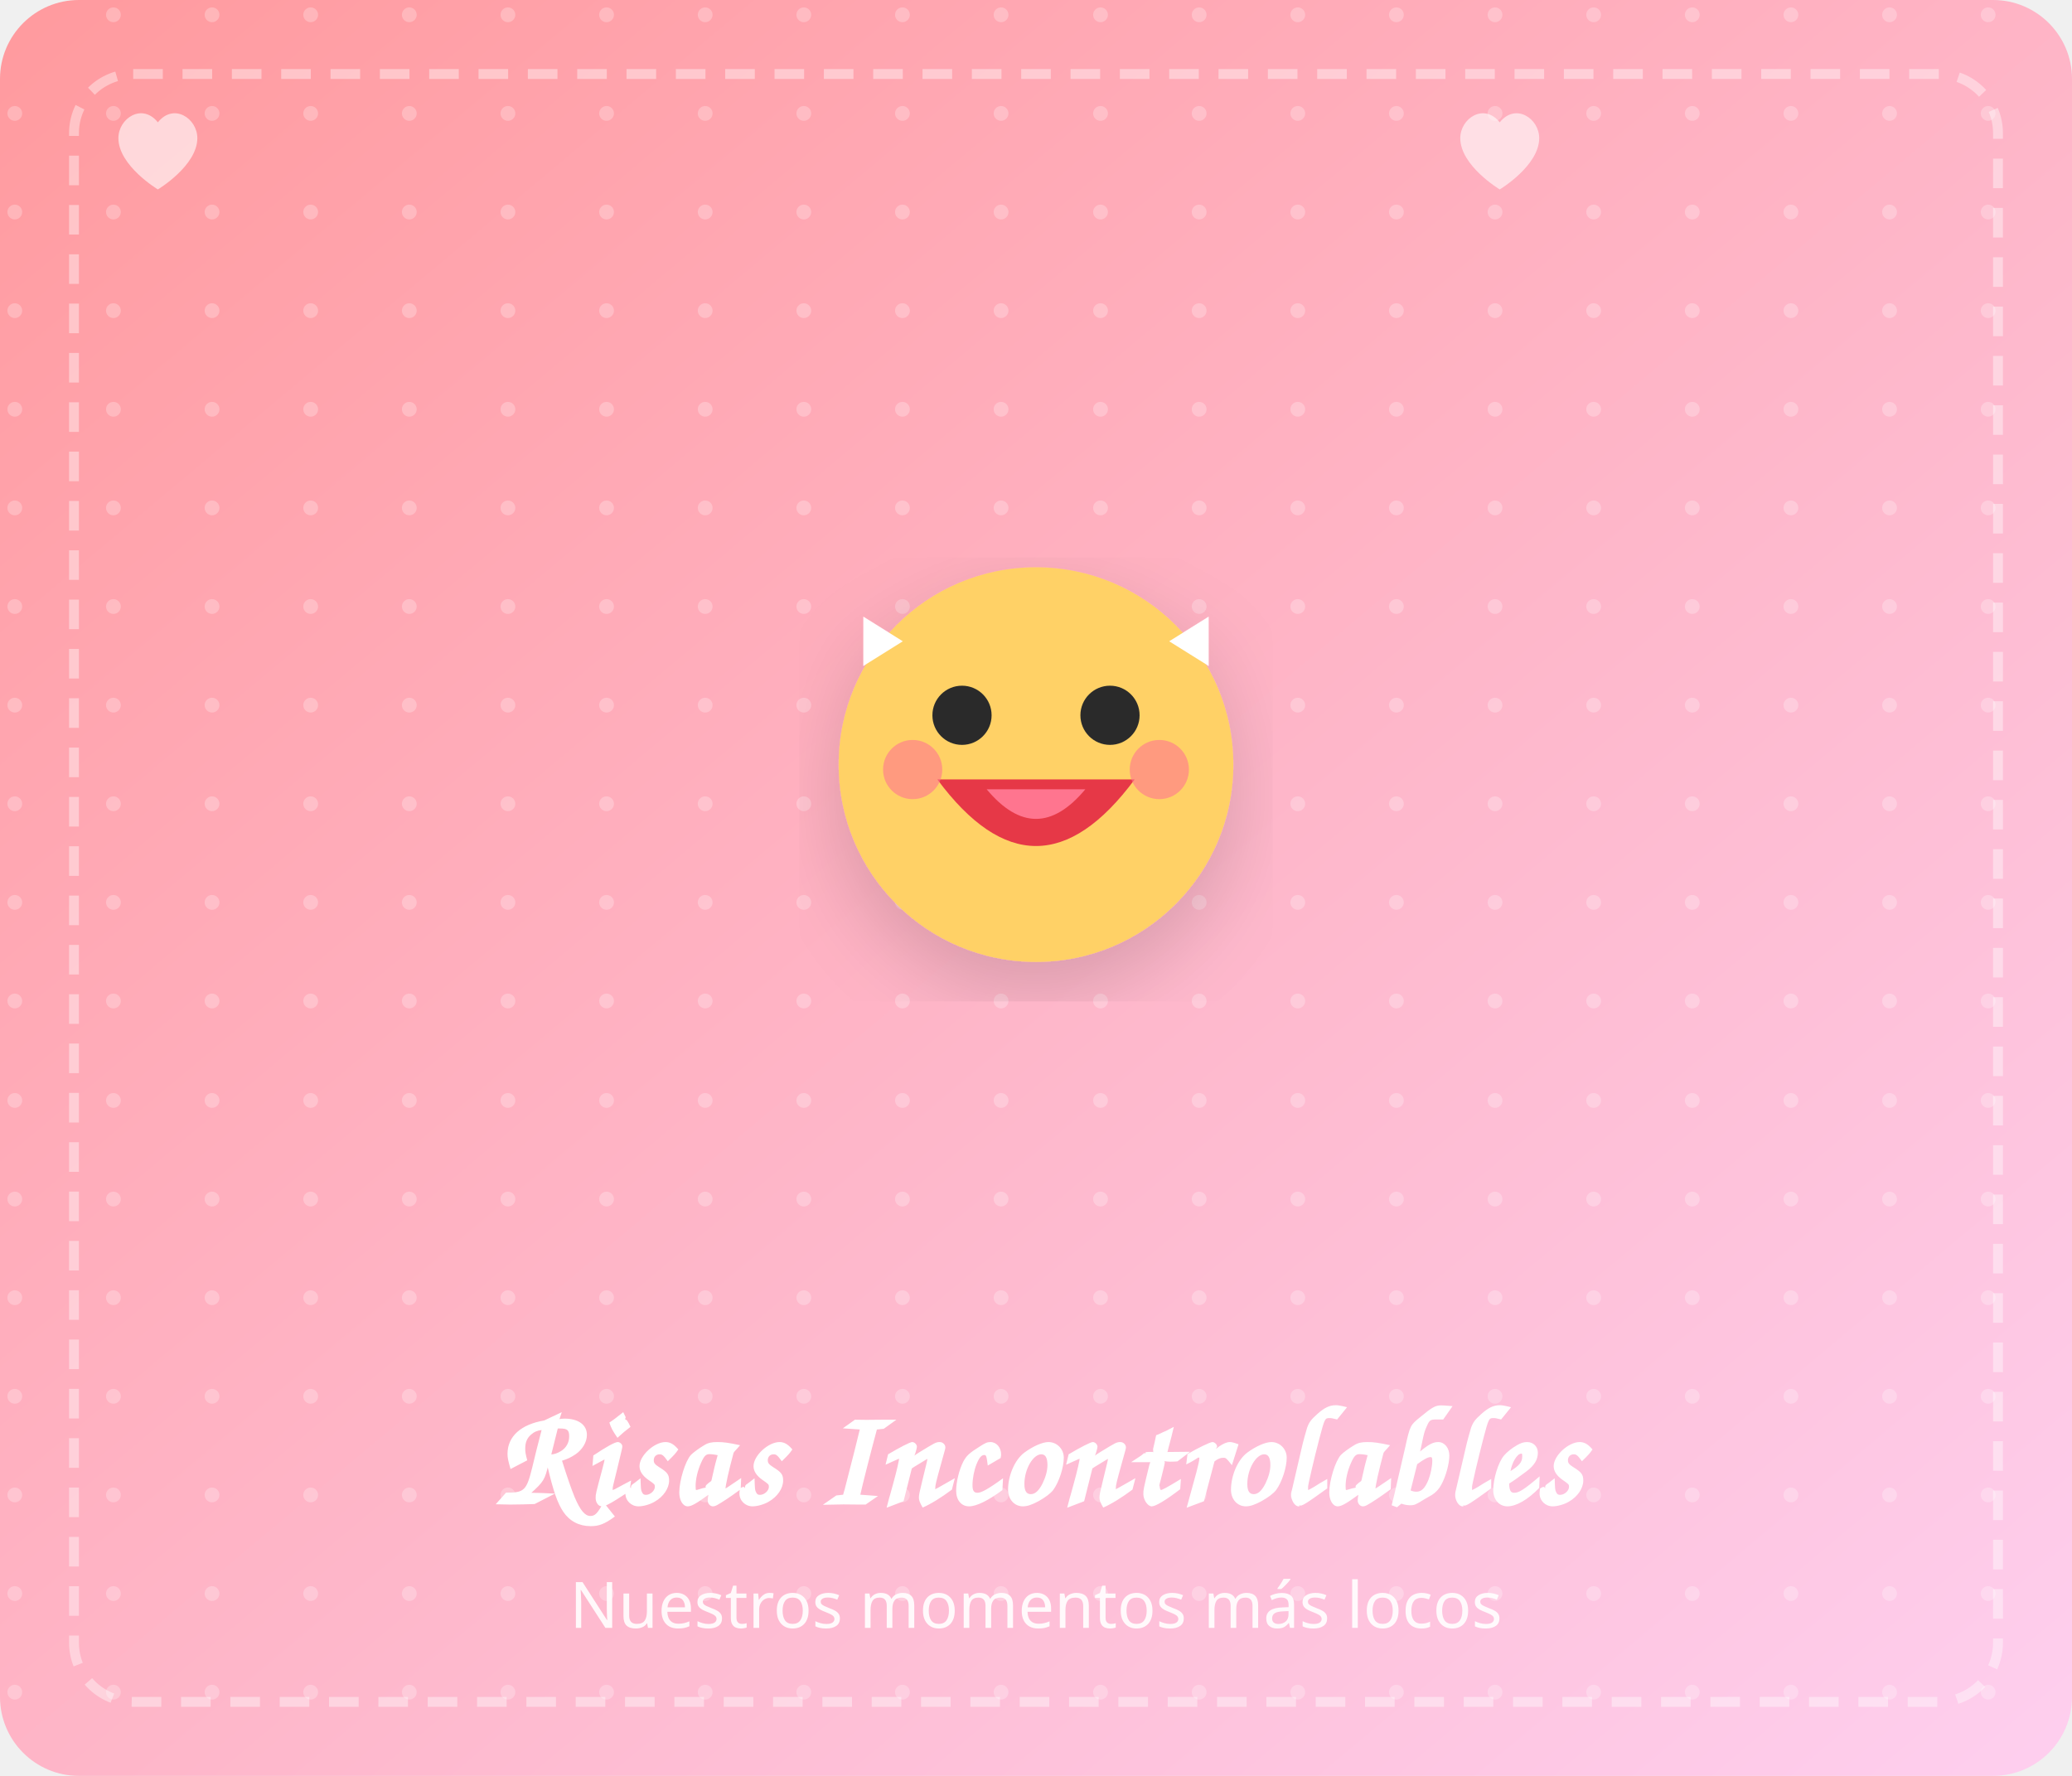
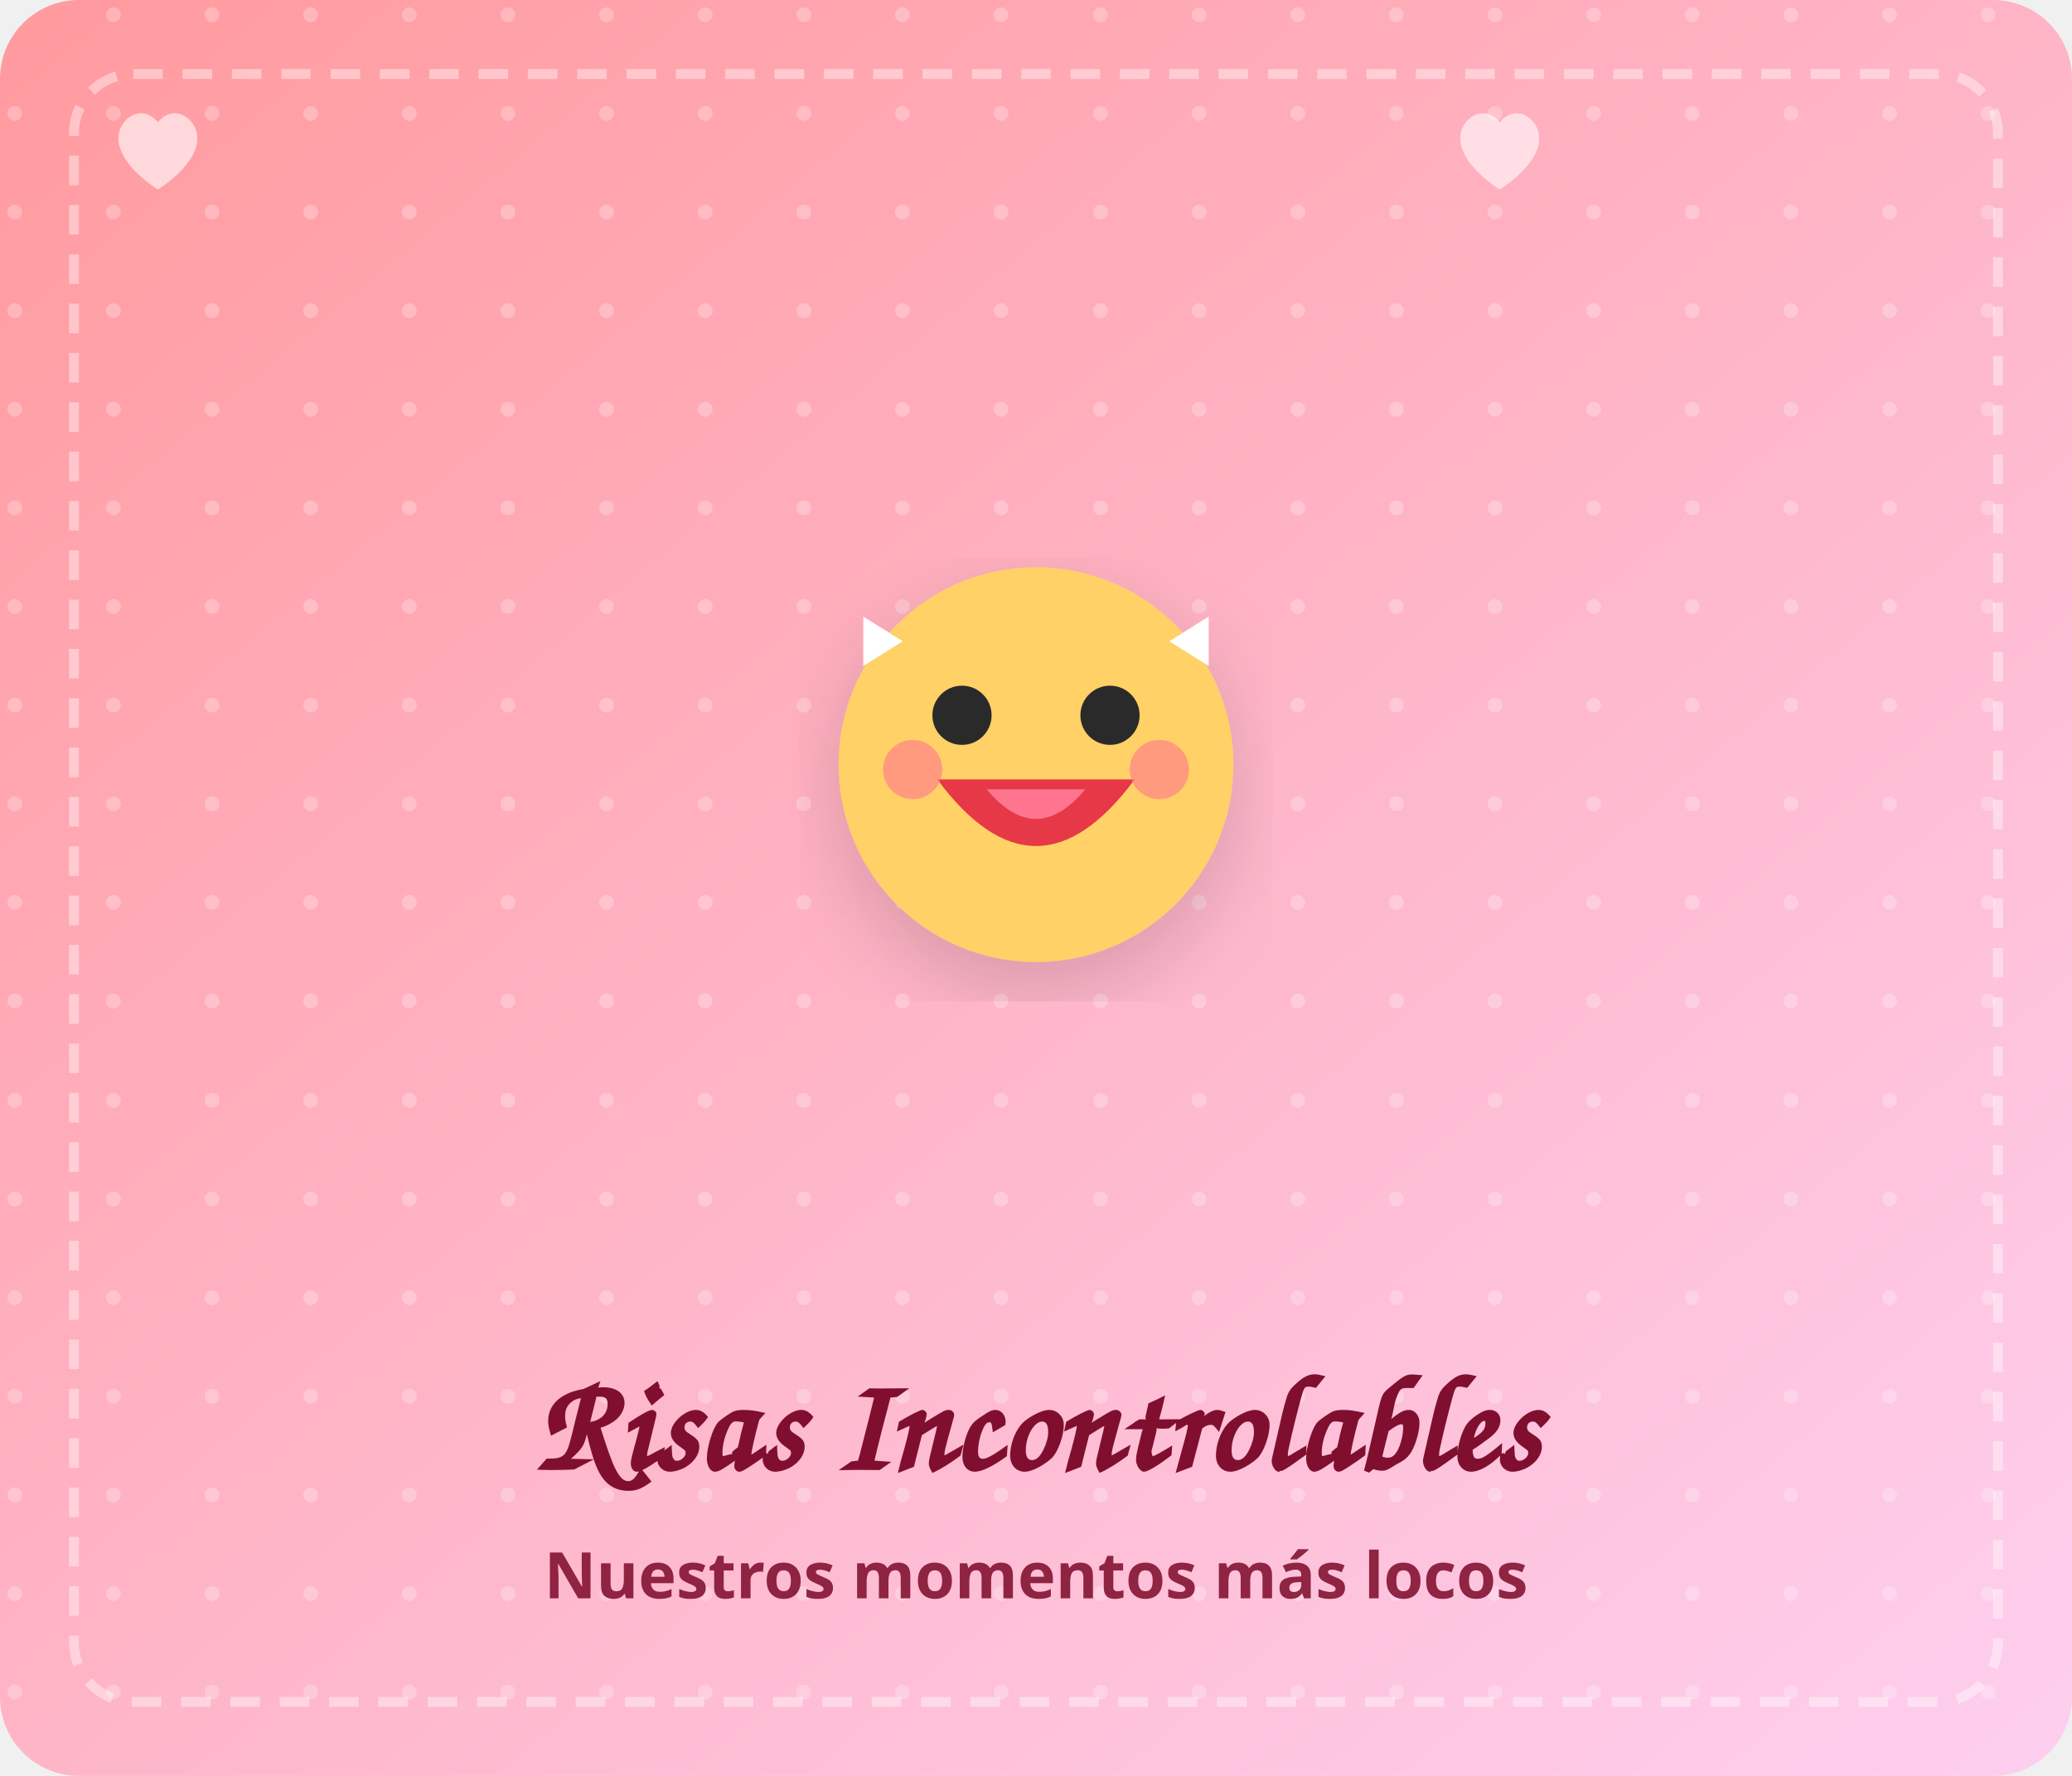
<svg xmlns="http://www.w3.org/2000/svg" viewBox="0 0 420 360" width="100%" height="100%">
  <defs>
    <linearGradient id="bgGrad" x1="0%" y1="0%" x2="100%" y2="100%">
      <stop offset="0%" stop-color="#ff9a9e" />
      <stop offset="100%" stop-color="#fecfef" />
    </linearGradient>
    <pattern id="dotPattern" x="0" y="0" width="20" height="20" patternUnits="userSpaceOnUse">
      <circle cx="3" cy="3" r="1.5" fill="rgba(255,255,255,0.25)" />
    </pattern>
    <filter id="shadow" x="-10%" y="-10%" width="120%" height="120%">
      <feDropShadow dx="0" dy="6" stdDeviation="8" flood-color="rgba(0,0,0,0.15)" />
    </filter>
  </defs>
  <rect width="420" height="360" fill="url(#bgGrad)" rx="16" />
  <rect width="420" height="360" fill="url(#dotPattern)" rx="16" />
  <rect x="15" y="15" width="390" height="330" fill="none" stroke="rgba(255,255,255,0.4)" stroke-width="2" stroke-dasharray="6,4" rx="12" />
  <g transform="translate(210.0, 155.0)" filter="url(#shadow)">
    <g transform="translate(-45, -45)">
      <circle cx="45" cy="45" r="40" fill="#ffd166" />
      <circle cx="30" cy="35" r="6" fill="#2b2b2b" />
      <circle cx="60" cy="35" r="6" fill="#2b2b2b" />
      <path d="M 25,48 Q 45,75 65,48 Z" fill="#e63946" />
      <path d="M 35,50 Q 45,62 55,50 Z" fill="#ff758f" />
      <circle cx="20" cy="46" r="6" fill="#ff758f" opacity="0.6" />
      <circle cx="70" cy="46" r="6" fill="#ff758f" opacity="0.6" />
      <path d="M 10,15 L 18,20 L 10,25 Z" fill="#fff" />
      <path d="M 80,15 L 72,20 L 80,25 Z" fill="#fff" />
    </g>
  </g>
-   <text x="210.0" y="305" text-anchor="middle" font-family="'Caveat', cursive, sans-serif" font-size="28" font-weight="bold" fill="#ffffff" letter-spacing="1">
+   <text x="210.0" y="298" text-anchor="middle" font-family="'Caveat', cursive, sans-serif" font-size="27" font-weight="bold" fill="#800f2f" letter-spacing="0.5">
    Risas Incontrolables
  </text>
-   <text x="210.0" y="330" text-anchor="middle" font-family="'Montserrat', sans-serif" font-size="13" font-weight="500" fill="rgba(255,255,255,0.9)">
+   <text x="210.0" y="324" text-anchor="middle" font-family="'Montserrat', sans-serif" font-size="13" font-weight="600" fill="#800f2f" opacity="0.88">
    Nuestros momentos más locos
  </text>
  <g fill="rgba(255,255,255,0.6)">
    <path d="M 30,35 C 30,30 36,26 40,31 C 44,26 50,30 50,35 C 50,42 40,48 40,48 C 40,48 30,42 30,35 Z" transform="scale(0.8)" />
    <path d="M 370,35 C 370,30 376,26 380,31 C 384,26 390,30 390,35 C 390,42 380,48 380,48 C 380,48 370,42 370,35 Z" transform="scale(0.8)" />
  </g>
</svg>
